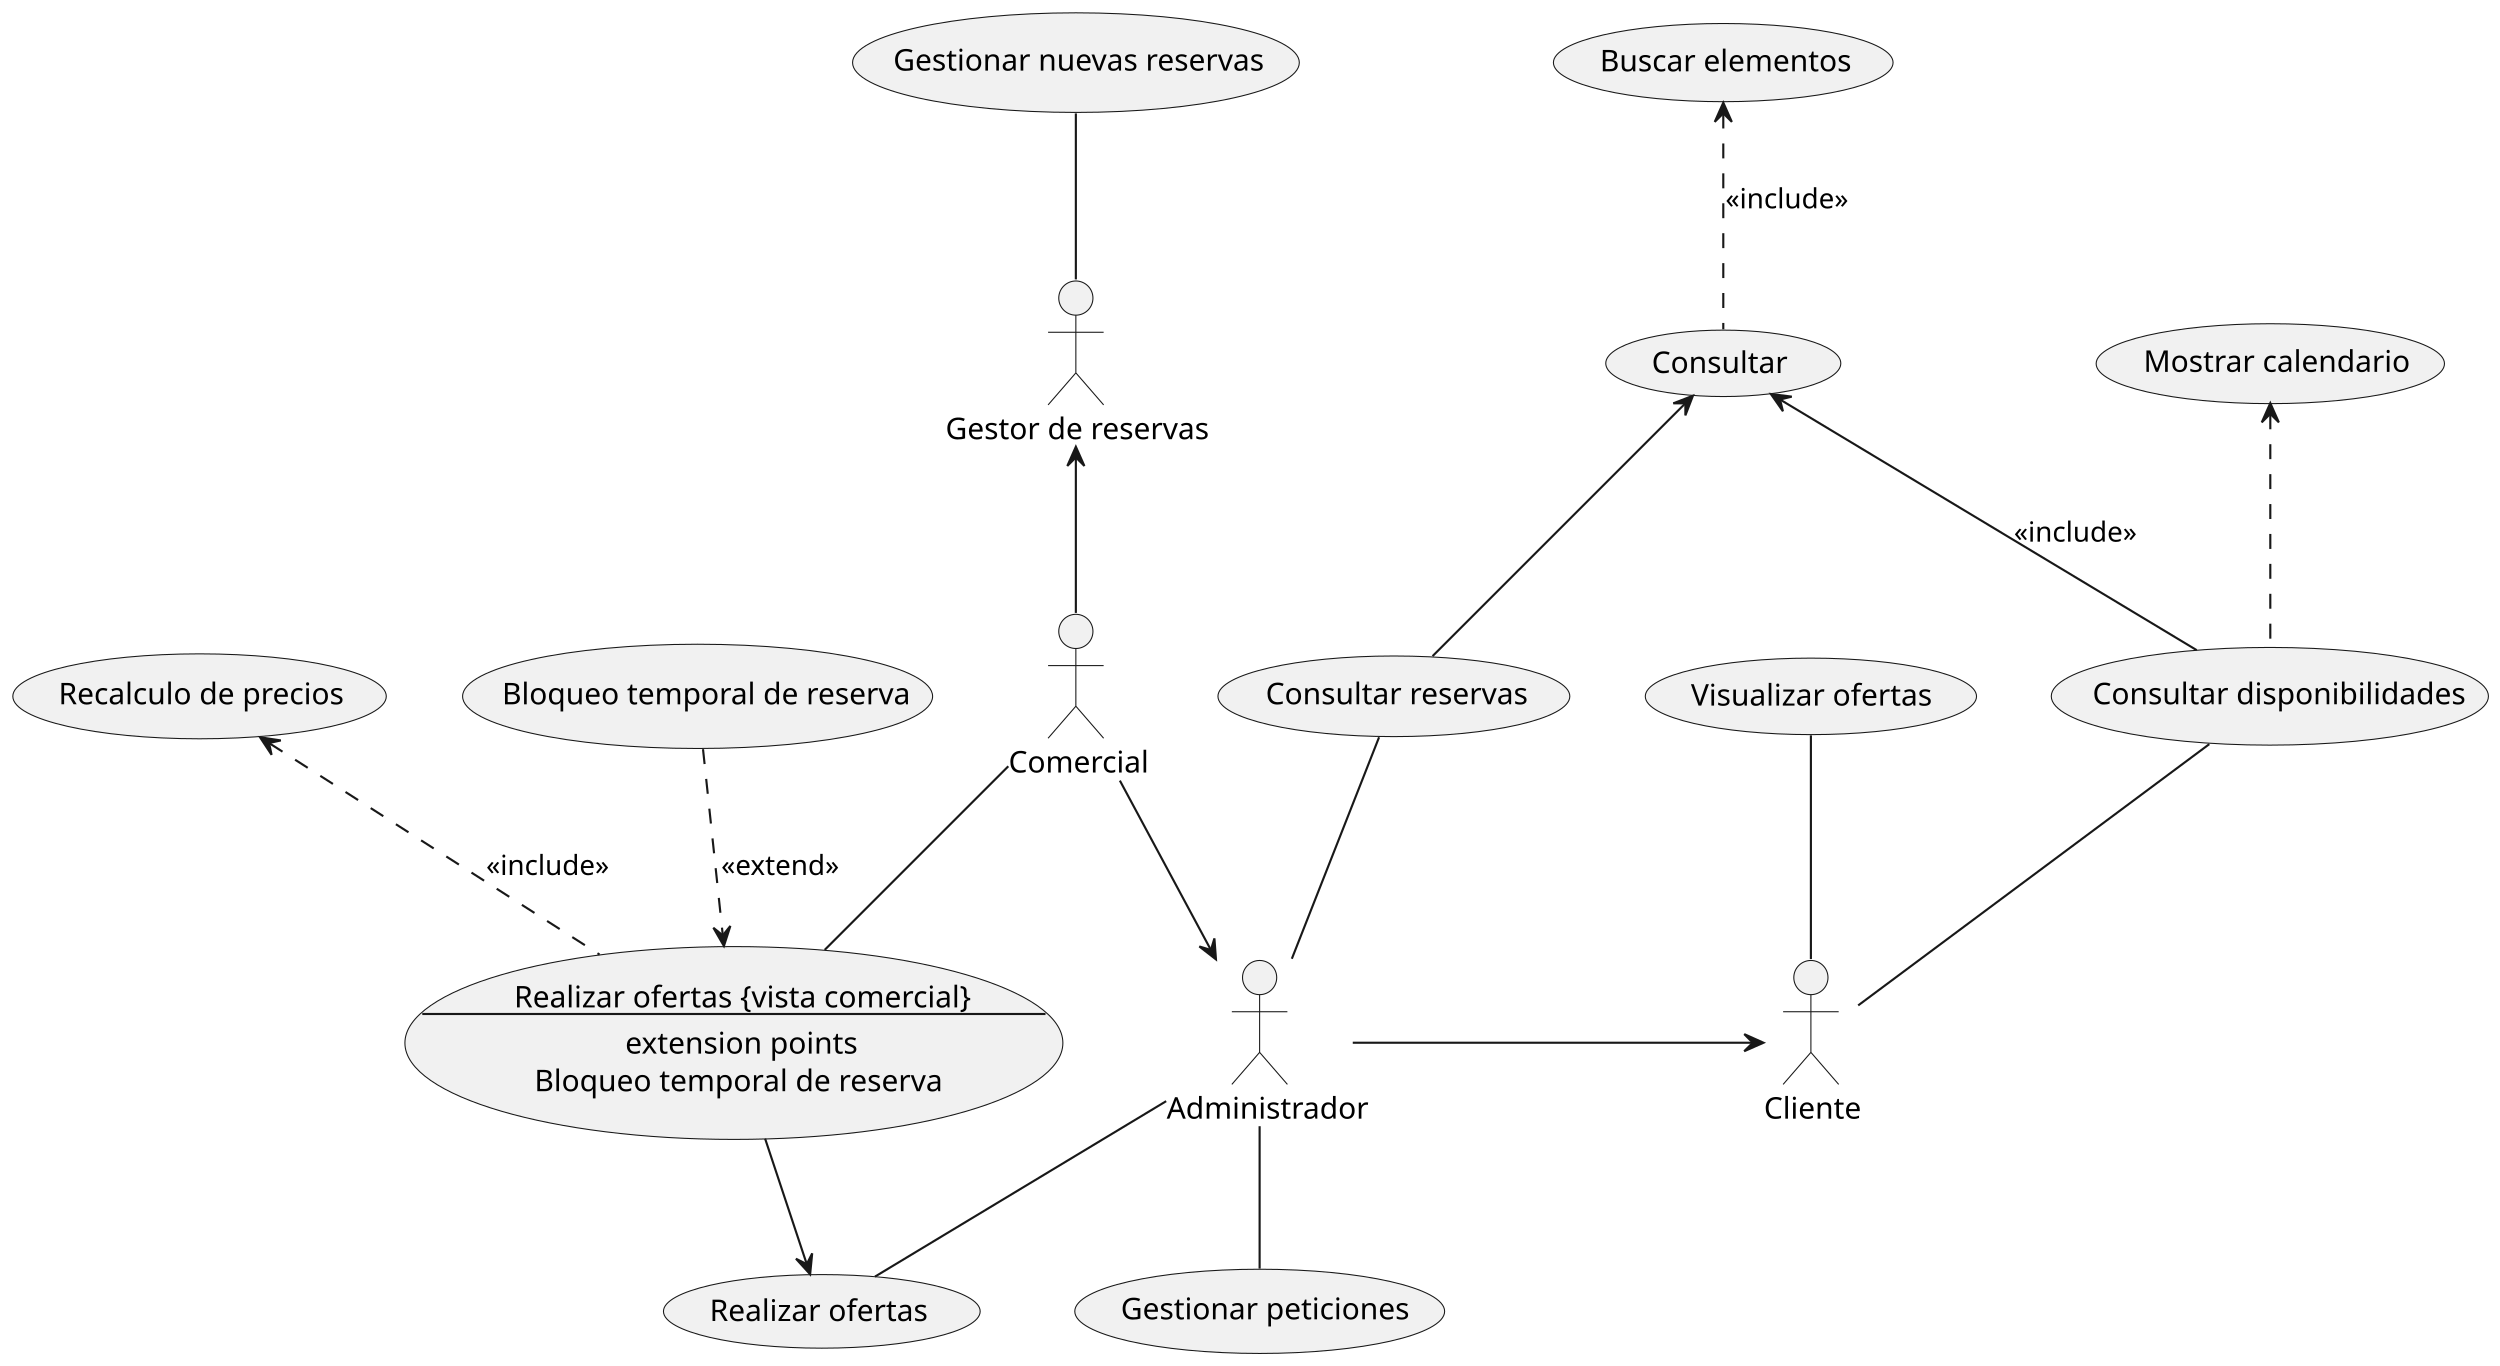
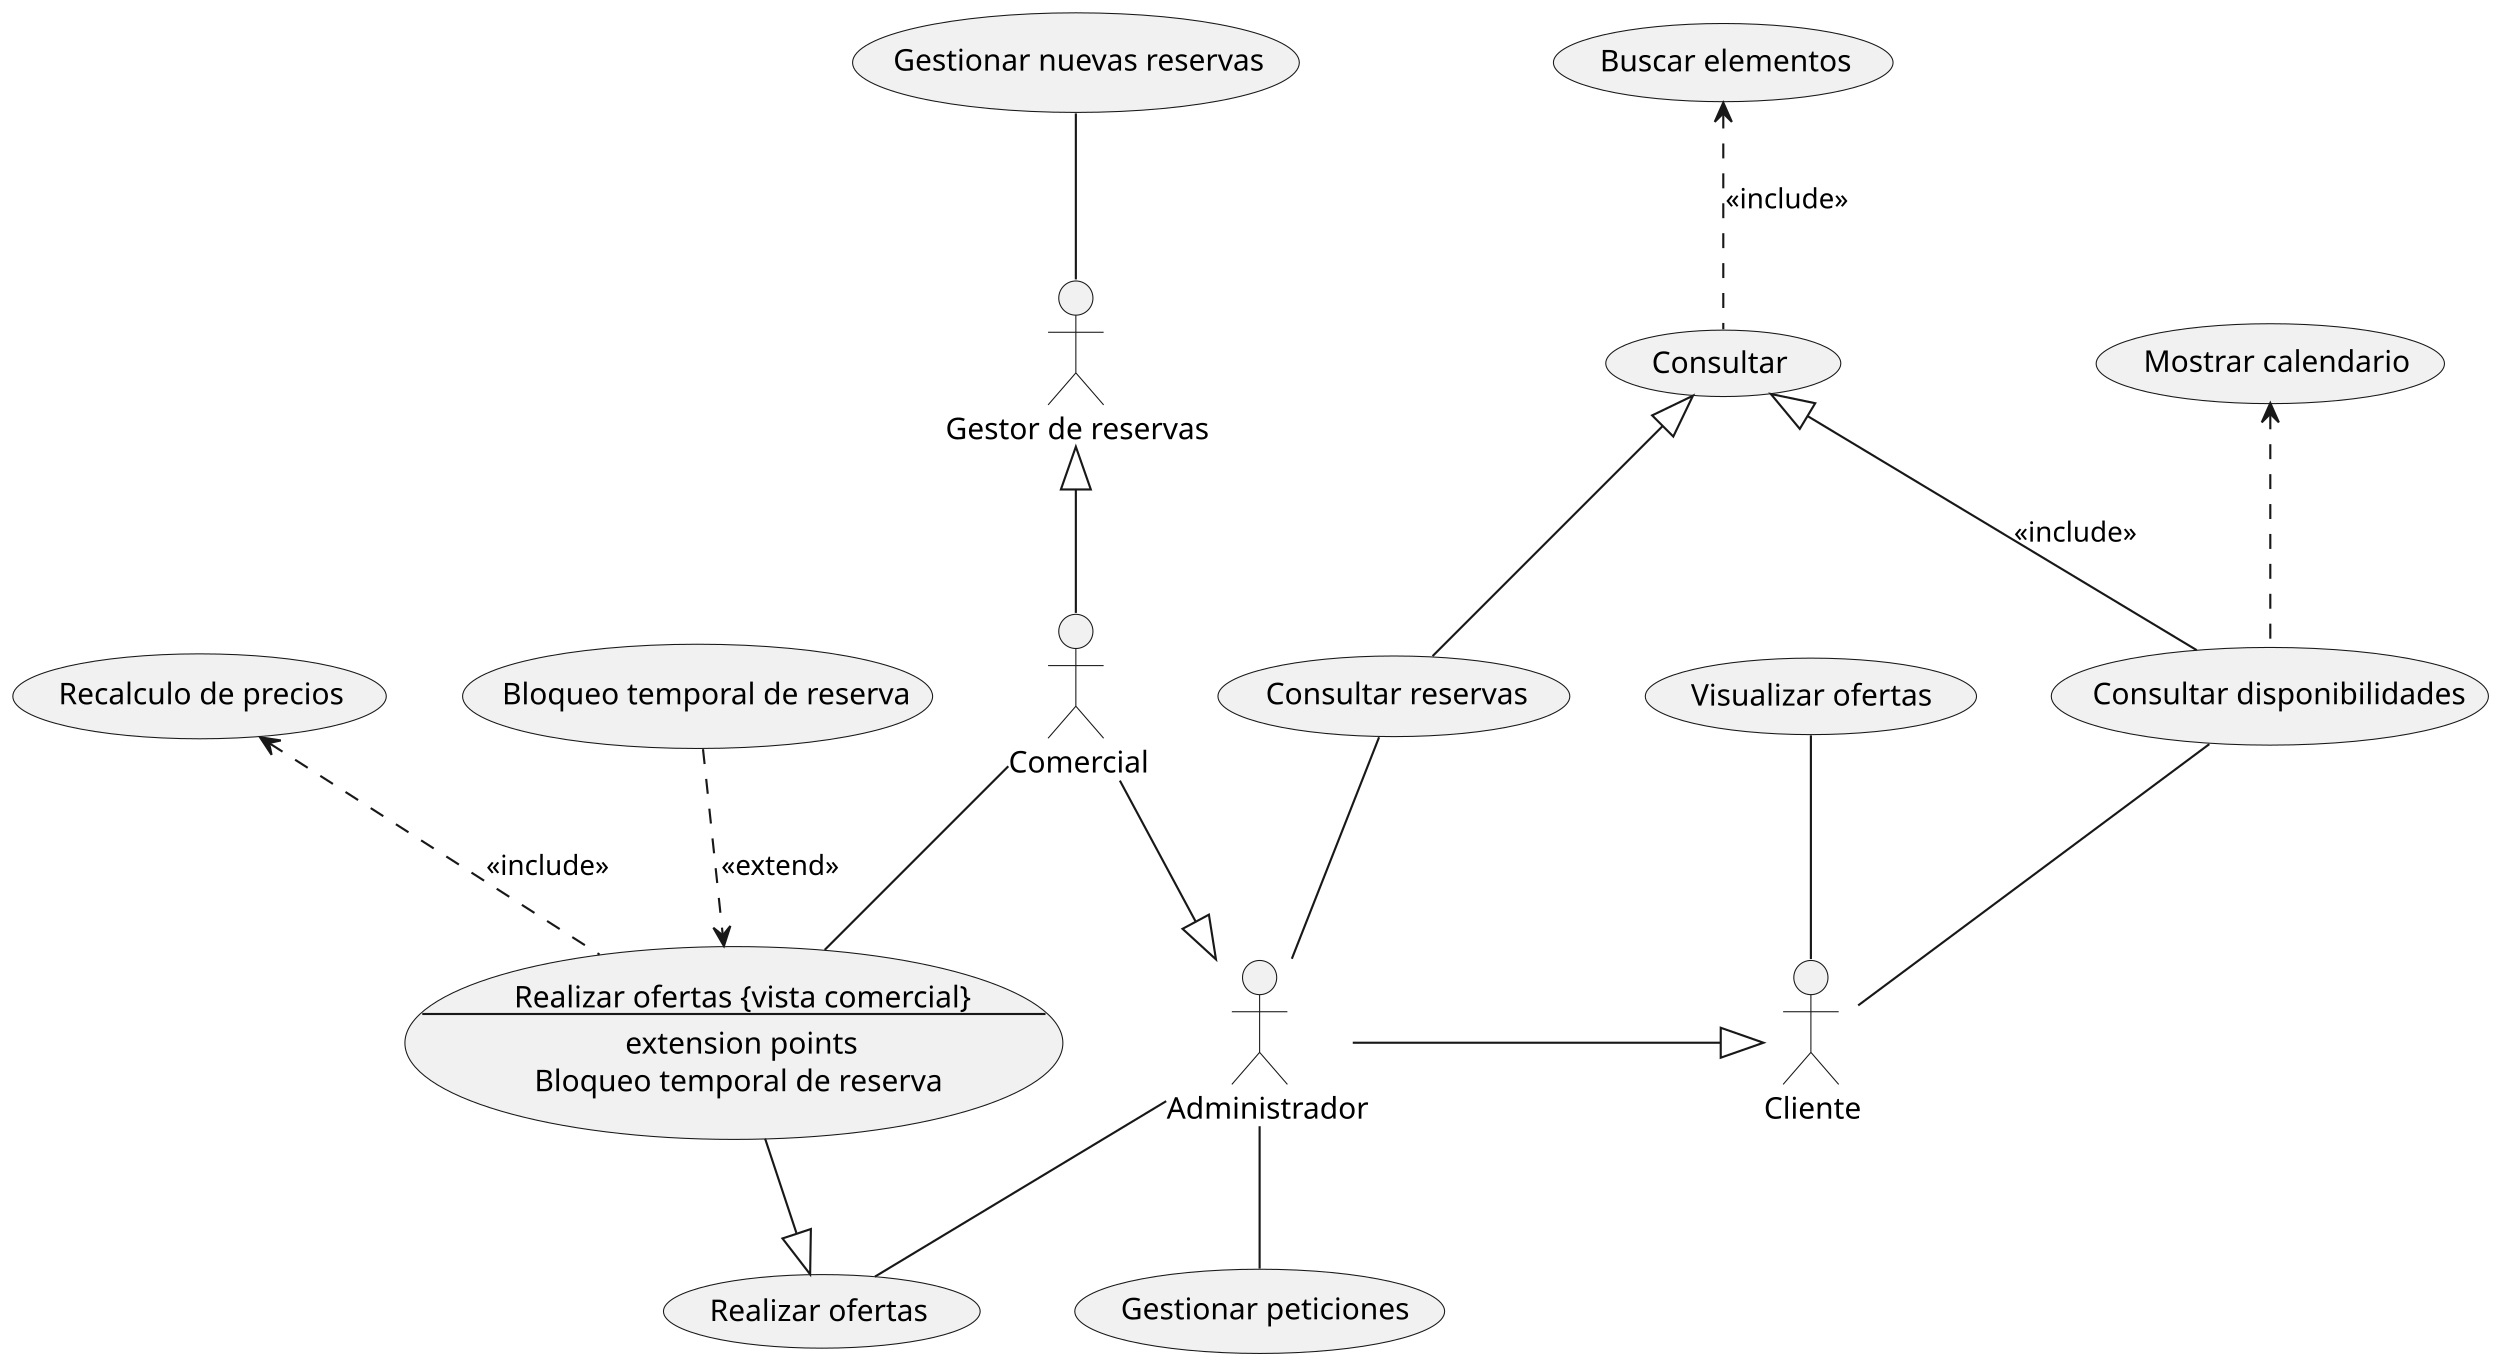
<svg xmlns="http://www.w3.org/2000/svg" contentStyleType="text/css" height="639px" preserveAspectRatio="none" style="width:1170px;height:639px;background:#FFFFFF;" version="1.1" viewBox="0 0 1170 639" width="1170px" zoomAndPan="magnify">
  <defs />
  <g>
    <g id="elem_VisualOf">
      <ellipse cx="847.507" cy="325.901" fill="#F1F1F1" rx="77.507" ry="17.901" style="stroke:#181818;stroke-width:0.5;" />
      <text fill="#000000" font-family="sans-serif" font-size="14" lengthAdjust="spacing" textLength="108" x="791.357" y="330.216">Visualizar ofertas</text>
    </g>
    <g id="elem_ConsultDisponib">
      <ellipse cx="1062.293" cy="325.859" fill="#F1F1F1" rx="102.293" ry="22.859" style="stroke:#181818;stroke-width:0.5;" />
      <text fill="#000000" font-family="sans-serif" font-size="14" lengthAdjust="spacing" textLength="166" x="979.293" y="329.587">Consultar disponibilidades</text>
    </g>
    <g id="elem_Cliente">
      <ellipse cx="847.5" cy="457.5" fill="#F1F1F1" rx="8" ry="8" style="stroke:#181818;stroke-width:0.5;" />
      <path d="M847.5,465.5 L847.5,492.5 M834.5,473.5 L860.5,473.5 M847.5,492.5 L834.5,507.5 M847.5,492.5 L860.5,507.5 " fill="none" style="stroke:#181818;stroke-width:0.5;" />
      <text fill="#000000" font-family="sans-serif" font-size="14" lengthAdjust="spacing" textLength="44" x="825.5" y="523.533">Cliente</text>
    </g>
    <g id="elem_GestPet">
      <ellipse cx="589.541" cy="613.708" fill="#F1F1F1" rx="86.541" ry="19.708" style="stroke:#181818;stroke-width:0.5;" />
      <text fill="#000000" font-family="sans-serif" font-size="14" lengthAdjust="spacing" textLength="130" x="524.541" y="617.437">Gestionar peticiones</text>
    </g>
    <g id="elem_RealOf">
      <ellipse cx="384.611" cy="613.722" fill="#F1F1F1" rx="74.111" ry="17.222" style="stroke:#181818;stroke-width:0.5;" />
      <text fill="#000000" font-family="sans-serif" font-size="14" lengthAdjust="spacing" textLength="99" x="332.111" y="618.239">Realizar ofertas</text>
    </g>
    <g id="elem_ConsultRes">
      <ellipse cx="652.335" cy="325.867" fill="#F1F1F1" rx="82.335" ry="18.867" style="stroke:#181818;stroke-width:0.5;" />
      <text fill="#000000" font-family="sans-serif" font-size="14" lengthAdjust="spacing" textLength="120" x="592.335" y="329.596">Consultar reservas</text>
    </g>
    <g id="elem_Administrador">
      <ellipse cx="589.5" cy="457.5" fill="#F1F1F1" rx="8" ry="8" style="stroke:#181818;stroke-width:0.5;" />
      <path d="M589.5,465.5 L589.5,492.5 M576.5,473.5 L602.5,473.5 M589.5,492.5 L576.5,507.5 M589.5,492.5 L602.5,507.5 " fill="none" style="stroke:#181818;stroke-width:0.5;" />
      <text fill="#000000" font-family="sans-serif" font-size="14" lengthAdjust="spacing" textLength="87" x="546" y="523.533">Administrador</text>
    </g>
    <g id="elem_MCalenda">
      <ellipse cx="1062.507" cy="170.202" fill="#F1F1F1" rx="81.507" ry="18.701" style="stroke:#181818;stroke-width:0.5;" />
      <text fill="#000000" font-family="sans-serif" font-size="14" lengthAdjust="spacing" textLength="118" x="1003.168" y="174.03">Mostrar calendario</text>
    </g>
    <g id="elem_Consultar">
      <ellipse cx="806.497" cy="170.043" fill="#F1F1F1" rx="54.997" ry="15.543" style="stroke:#181818;stroke-width:0.5;" />
      <text fill="#000000" font-family="sans-serif" font-size="14" lengthAdjust="spacing" textLength="61" x="772.997" y="174.56">Consultar</text>
    </g>
    <g id="elem_BuscaElem">
      <ellipse cx="806.477" cy="29.296" fill="#F1F1F1" rx="79.478" ry="18.296" style="stroke:#181818;stroke-width:0.5;" />
      <text fill="#000000" font-family="sans-serif" font-size="14" lengthAdjust="spacing" textLength="113" x="748.756" y="33.371">Buscar elementos</text>
    </g>
    <g id="elem_Comercial">
      <ellipse cx="503.5" cy="295.5" fill="#F1F1F1" rx="8" ry="8" style="stroke:#181818;stroke-width:0.5;" />
      <path d="M503.5,303.5 L503.5,330.5 M490.5,311.5 L516.5,311.5 M503.5,330.5 L490.5,345.5 M503.5,330.5 L516.5,345.5 " fill="none" style="stroke:#181818;stroke-width:0.5;" />
      <text fill="#000000" font-family="sans-serif" font-size="14" lengthAdjust="spacing" textLength="63" x="472" y="361.533">Comercial</text>
    </g>
    <g id="elem_Gestor de reservas">
      <ellipse cx="503.5" cy="139.5" fill="#F1F1F1" rx="8" ry="8" style="stroke:#181818;stroke-width:0.5;" />
      <path d="M503.5,147.5 L503.5,174.5 M490.5,155.5 L516.5,155.5 M503.5,174.5 L490.5,189.5 M503.5,174.5 L516.5,189.5 " fill="none" style="stroke:#181818;stroke-width:0.5;" />
      <text fill="#000000" font-family="sans-serif" font-size="14" lengthAdjust="spacing" textLength="122" x="442.5" y="205.533">Gestor de reservas</text>
    </g>
    <g id="elem_GestNReser">
      <ellipse cx="503.54" cy="29.308" fill="#F1F1F1" rx="104.54" ry="23.308" style="stroke:#181818;stroke-width:0.5;" />
      <text fill="#000000" font-family="sans-serif" font-size="14" lengthAdjust="spacing" textLength="171" x="418.04" y="33.036">Gestionar nuevas reservas</text>
    </g>
    <g id="elem_ROfComercial">
      <ellipse cx="343.463" cy="488.123" fill="#F1F1F1" rx="153.963" ry="45.123" style="stroke:#181818;stroke-width:0.5;" />
      <text fill="#000000" font-family="sans-serif" font-size="14" lengthAdjust="spacing" textLength="206" x="240.601" y="471.473">Realizar ofertas {vista comercial}</text>
      <line style="stroke:#181818;stroke-width:1.0;" x1="197.631" x2="489.294" y1="474.549" y2="474.549" />
      <text fill="#000000" font-family="sans-serif" font-size="14" lengthAdjust="spacing" textLength="102" x="292.601" y="493.082">extension points</text>
      <text fill="#000000" font-family="sans-serif" font-size="14" lengthAdjust="spacing" textLength="183" x="250.101" y="510.692">Bloqueo temporal de reserva</text>
    </g>
    <g id="elem_Bloq">
      <ellipse cx="326.478" cy="325.896" fill="#F1F1F1" rx="109.978" ry="24.396" style="stroke:#181818;stroke-width:0.5;" />
      <text fill="#000000" font-family="sans-serif" font-size="14" lengthAdjust="spacing" textLength="183" x="234.978" y="329.624">Bloqueo temporal de reserva</text>
    </g>
    <g id="elem_Recalculo de precios">
      <ellipse cx="93.392" cy="325.878" fill="#F1F1F1" rx="87.392" ry="19.878" style="stroke:#181818;stroke-width:0.5;" />
      <text fill="#000000" font-family="sans-serif" font-size="14" lengthAdjust="spacing" textLength="132" x="27.392" y="329.607">Recalculo de precios</text>
    </g>
    <g id="link_ConsultDisponib_Cliente">
      <path d="M1033.95,348.25 C990.54,380.55 908.86,441.33 869.63,470.53 " fill="none" id="ConsultDisponib-Cliente" style="stroke:#181818;stroke-width:1.0;" />
    </g>
    <g id="link_VisualOf_Cliente">
      <path d="M847.5,344.12 C847.5,368.95 847.5,415.61 847.5,448.85 " fill="none" id="VisualOf-Cliente" style="stroke:#181818;stroke-width:1.0;" />
    </g>
    <g id="link_ConsultRes_Administrador">
      <path d="M645.4,345.04 C635.55,370.05 617.51,415.87 604.58,448.7 " fill="none" id="ConsultRes-Administrador" style="stroke:#181818;stroke-width:1.0;" />
    </g>
    <g id="link_Administrador_GestPet">
      <path d="M589.5,527.06 C589.5,549.17 589.5,576.06 589.5,593.7 " fill="none" id="Administrador-GestPet" style="stroke:#181818;stroke-width:1.0;" />
    </g>
    <g id="link_Administrador_RealOf">
      <path d="M545.77,515.34 C504.26,540.35 443.33,577.06 409.49,597.45 " fill="none" id="Administrador-RealOf" style="stroke:#181818;stroke-width:1.0;" />
    </g>
    <g id="link_Administrador_Cliente">
-       <path d="M633.09,488 C695.41,488 757.73,488 820.05,488 " fill="none" id="Administrador-to-Cliente" style="stroke:#181818;stroke-width:1.0;" />
-       <polygon fill="#181818" points="825.3,488,816.312,483.974,820.3,487.986,816.289,491.974,825.3,488" style="stroke:#181818;stroke-width:1.0;" />
+       <path d="M633.09,488 C690.4,488 747.72,488 805.03,488 " fill="none" id="Administrador-to-Cliente" style="stroke:#181818;stroke-width:1.0;" />
+       <polygon fill="none" points="805.31,481,825.3,488,805.3,495,805.31,481" style="stroke:#181818;stroke-width:1.0;" />
    </g>
    <g id="link_MCalenda_ConsultDisponib">
      <path d="M1062.5,193.89 C1062.5,223.25 1062.5,273.83 1062.5,302.84 " fill="none" id="MCalenda-backto-ConsultDisponib" style="stroke:#181818;stroke-width:1.0;stroke-dasharray:7.0,7.0;" />
      <polygon fill="#181818" points="1062.5,188.67,1058.5,197.67,1062.5,193.67,1066.5,197.67,1062.5,188.67" style="stroke:#181818;stroke-width:1.0;" />
    </g>
    <g id="link_Consultar_ConsultDisponib">
-       <path d="M833.13,187.02 C879.81,215.1 976.36,273.18 1028.06,304.28 " fill="none" id="Consultar-backto-ConsultDisponib" style="stroke:#181818;stroke-width:1.0;" />
-       <polygon fill="#181818" points="828.77,184.4,834.41,192.474,833.051,186.983,838.543,185.624,828.77,184.4" style="stroke:#181818;stroke-width:1.0;" />
+       <path d="M846,194.76 C895.84,224.74 980.74,275.82 1028.06,304.28 " fill="none" id="Consultar-backto-ConsultDisponib" style="stroke:#181818;stroke-width:1.0;" />
+       <polygon fill="none" points="842.3,200.71,828.77,184.4,849.52,188.71,842.3,200.71" style="stroke:#181818;stroke-width:1.0;" />
      <text fill="#000000" font-family="sans-serif" font-size="13" lengthAdjust="spacing" textLength="55" x="942.5" y="253.495">«include»</text>
    </g>
    <g id="link_Consultar_ConsultRes">
-       <path d="M788.47,189.03 C758.81,218.69 700.03,277.47 670.43,307.07 " fill="none" id="Consultar-backto-ConsultRes" style="stroke:#181818;stroke-width:1.0;" />
-       <polygon fill="#181818" points="792.29,185.21,783.098,188.745,788.755,188.745,788.755,194.402,792.29,185.21" style="stroke:#181818;stroke-width:1.0;" />
+       <path d="M778.11,199.39 C746.66,230.84 696.89,280.61 670.43,307.07 " fill="none" id="Consultar-backto-ConsultRes" style="stroke:#181818;stroke-width:1.0;" />
+       <polygon fill="none" points="773.2,194.4,792.29,185.21,783.1,204.3,773.2,194.4" style="stroke:#181818;stroke-width:1.0;" />
    </g>
    <g id="link_BuscaElem_Consultar">
      <path d="M806.5,53.13 C806.5,81.65 806.5,129.88 806.5,154.13 " fill="none" id="BuscaElem-backto-Consultar" style="stroke:#181818;stroke-width:1.0;stroke-dasharray:7.0,7.0;" />
      <polygon fill="#181818" points="806.5,48.04,802.5,57.04,806.5,53.04,810.5,57.04,806.5,48.04" style="stroke:#181818;stroke-width:1.0;" />
      <text fill="#000000" font-family="sans-serif" font-size="13" lengthAdjust="spacing" textLength="55" x="807.5" y="97.495">«include»</text>
    </g>
    <g id="link_Gestor de reservas_Comercial">
-       <path d="M503.5,214.16 C503.5,237 503.5,264.79 503.5,286.84 " fill="none" id="Gestor de reservas-backto-Comercial" style="stroke:#181818;stroke-width:1.0;" />
-       <polygon fill="#181818" points="503.5,209.07,499.5,218.07,503.5,214.07,507.5,218.07,503.5,209.07" style="stroke:#181818;stroke-width:1.0;" />
+       <path d="M503.5,229.11 C503.5,248.42 503.5,269.42 503.5,286.84 " fill="none" id="Gestor de reservas-backto-Comercial" style="stroke:#181818;stroke-width:1.0;" />
+       <polygon fill="none" points="496.5,229.07,503.5,209.07,510.5,229.07,496.5,229.07" style="stroke:#181818;stroke-width:1.0;" />
    </g>
    <g id="link_Comercial_Administrador">
-       <path d="M524.1,365.32 C536.92,389.17 553.42,419.87 566.64,444.47 " fill="none" id="Comercial-to-Administrador" style="stroke:#181818;stroke-width:1.0;" />
-       <polygon fill="#181818" points="569.07,448.99,568.346,439.168,566.709,444.583,561.294,442.946,569.07,448.99" style="stroke:#181818;stroke-width:1.0;" />
+       <path d="M524.1,365.32 C534.68,385.02 547.78,409.38 559.47,431.12 " fill="none" id="Comercial-to-Administrador" style="stroke:#181818;stroke-width:1.0;" />
+       <polygon fill="none" points="565.77,428.06,569.07,448.99,553.43,434.69,565.77,428.06" style="stroke:#181818;stroke-width:1.0;" />
    </g>
    <g id="link_GestNReser_Gestor de reservas">
      <path d="M503.5,53.06 C503.5,74.06 503.5,105.79 503.5,130.75 " fill="none" id="GestNReser-Gestor de reservas" style="stroke:#181818;stroke-width:1.0;" />
    </g>
    <g id="link_Comercial_ROfComercial">
      <path d="M471.89,358.61 C447.3,383.2 412.94,417.56 385.95,444.55 " fill="none" id="Comercial-ROfComercial" style="stroke:#181818;stroke-width:1.0;" />
    </g>
    <g id="link_ROfComercial_RealOf">
-       <path d="M358.07,532.89 C364.7,552.87 372.24,575.58 377.57,591.62 " fill="none" id="ROfComercial-to-RealOf" style="stroke:#181818;stroke-width:1.0;" />
-       <polygon fill="#181818" points="379.14,596.37,380.106,586.569,377.567,591.624,372.512,589.085,379.14,596.37" style="stroke:#181818;stroke-width:1.0;" />
+       <path d="M358.07,532.89 C362.87,547.36 368.15,563.26 372.72,577.02 " fill="none" id="ROfComercial-to-RealOf" style="stroke:#181818;stroke-width:1.0;" />
+       <polygon fill="none" points="379.49,575.18,379.14,596.37,366.2,579.59,379.49,575.18" style="stroke:#181818;stroke-width:1.0;" />
    </g>
    <g id="link_Bloq_ROfComercial">
      <path d="M329.01,350.61 C331.43,373.36 335.16,408.49 338.23,437.4 " fill="none" id="Bloq-to-ROfComercial" style="stroke:#181818;stroke-width:1.0;stroke-dasharray:7.0,7.0;" />
      <polygon fill="#181818" points="338.79,442.72,341.816,433.348,338.261,437.748,333.861,434.193,338.79,442.72" style="stroke:#181818;stroke-width:1.0;" />
      <text fill="#000000" font-family="sans-serif" font-size="13" lengthAdjust="spacing" textLength="53" x="337.5" y="409.495">«extend»</text>
    </g>
    <g id="link_Recalculo de precios_ROfComercial">
      <path d="M126.32,348.01 C165.41,373.02 231.56,415.36 280.61,446.75 " fill="none" id="Recalculo de precios-backto-ROfComercial" style="stroke:#181818;stroke-width:1.0;stroke-dasharray:7.0,7.0;" />
      <polygon fill="#181818" points="121.69,345.04,127.11,353.263,125.9,347.737,131.426,346.527,121.69,345.04" style="stroke:#181818;stroke-width:1.0;" />
      <text fill="#000000" font-family="sans-serif" font-size="13" lengthAdjust="spacing" textLength="55" x="227.5" y="409.495">«include»</text>
    </g>
  </g>
</svg>
